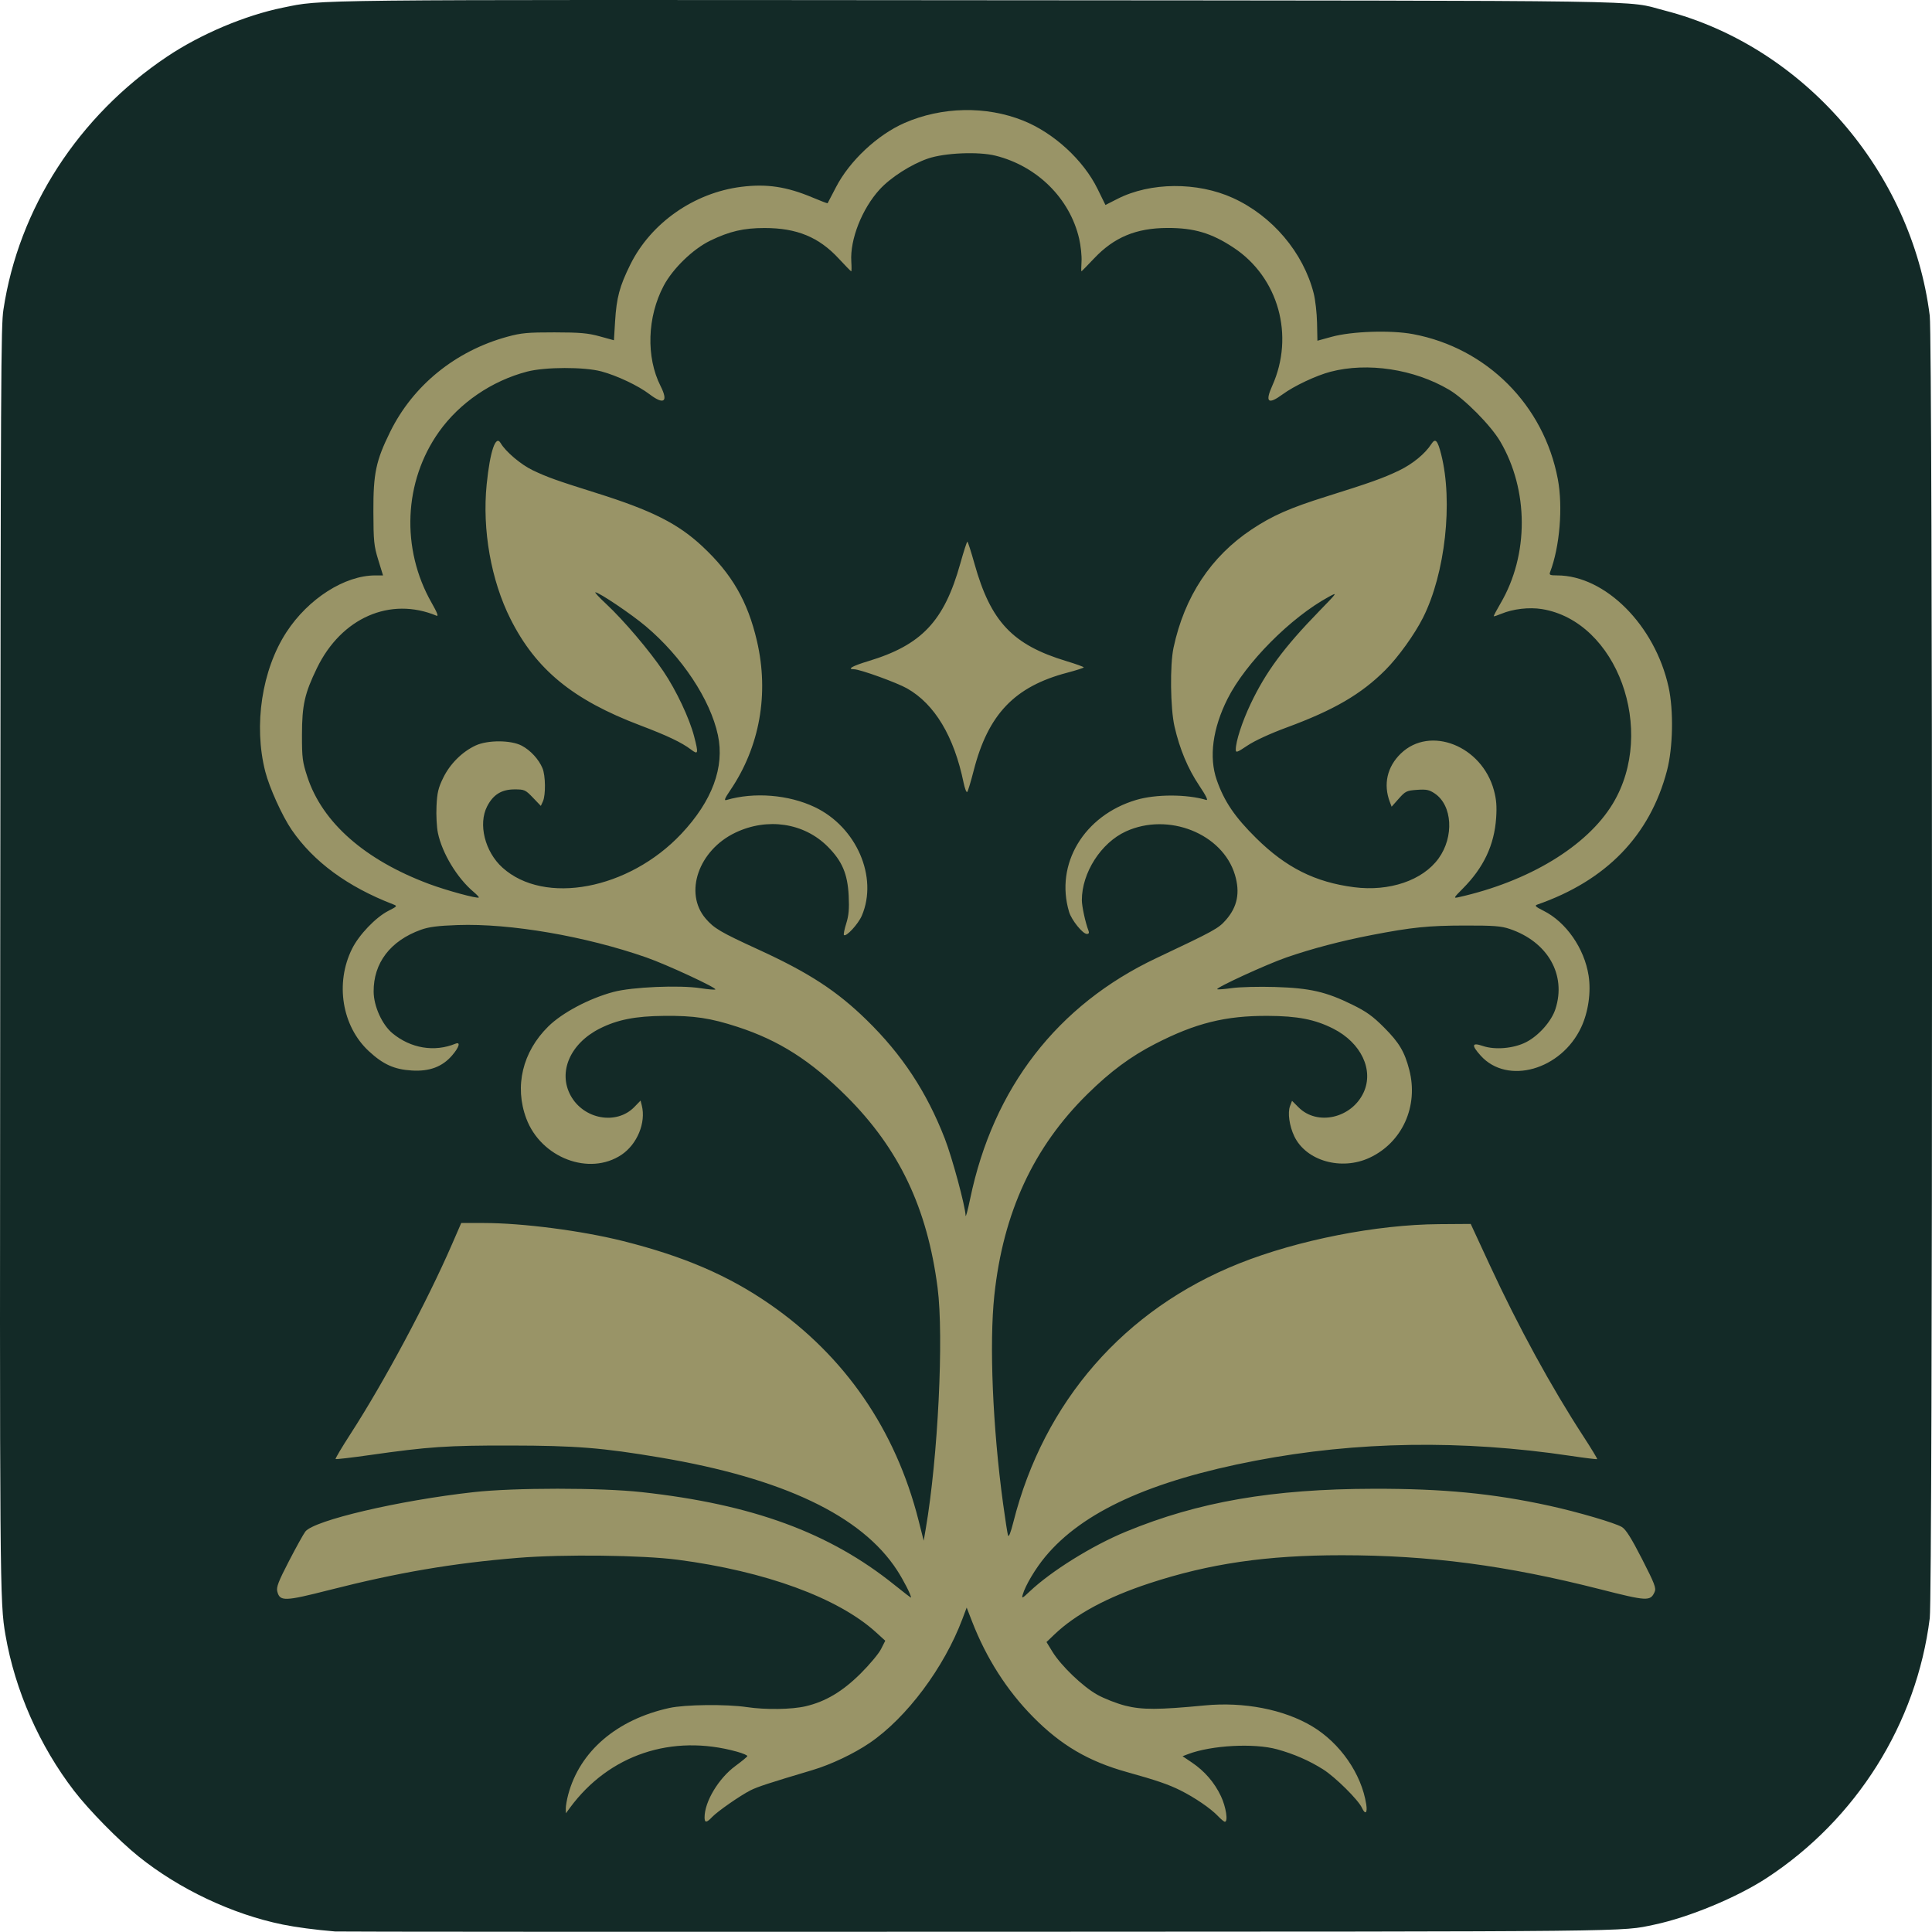
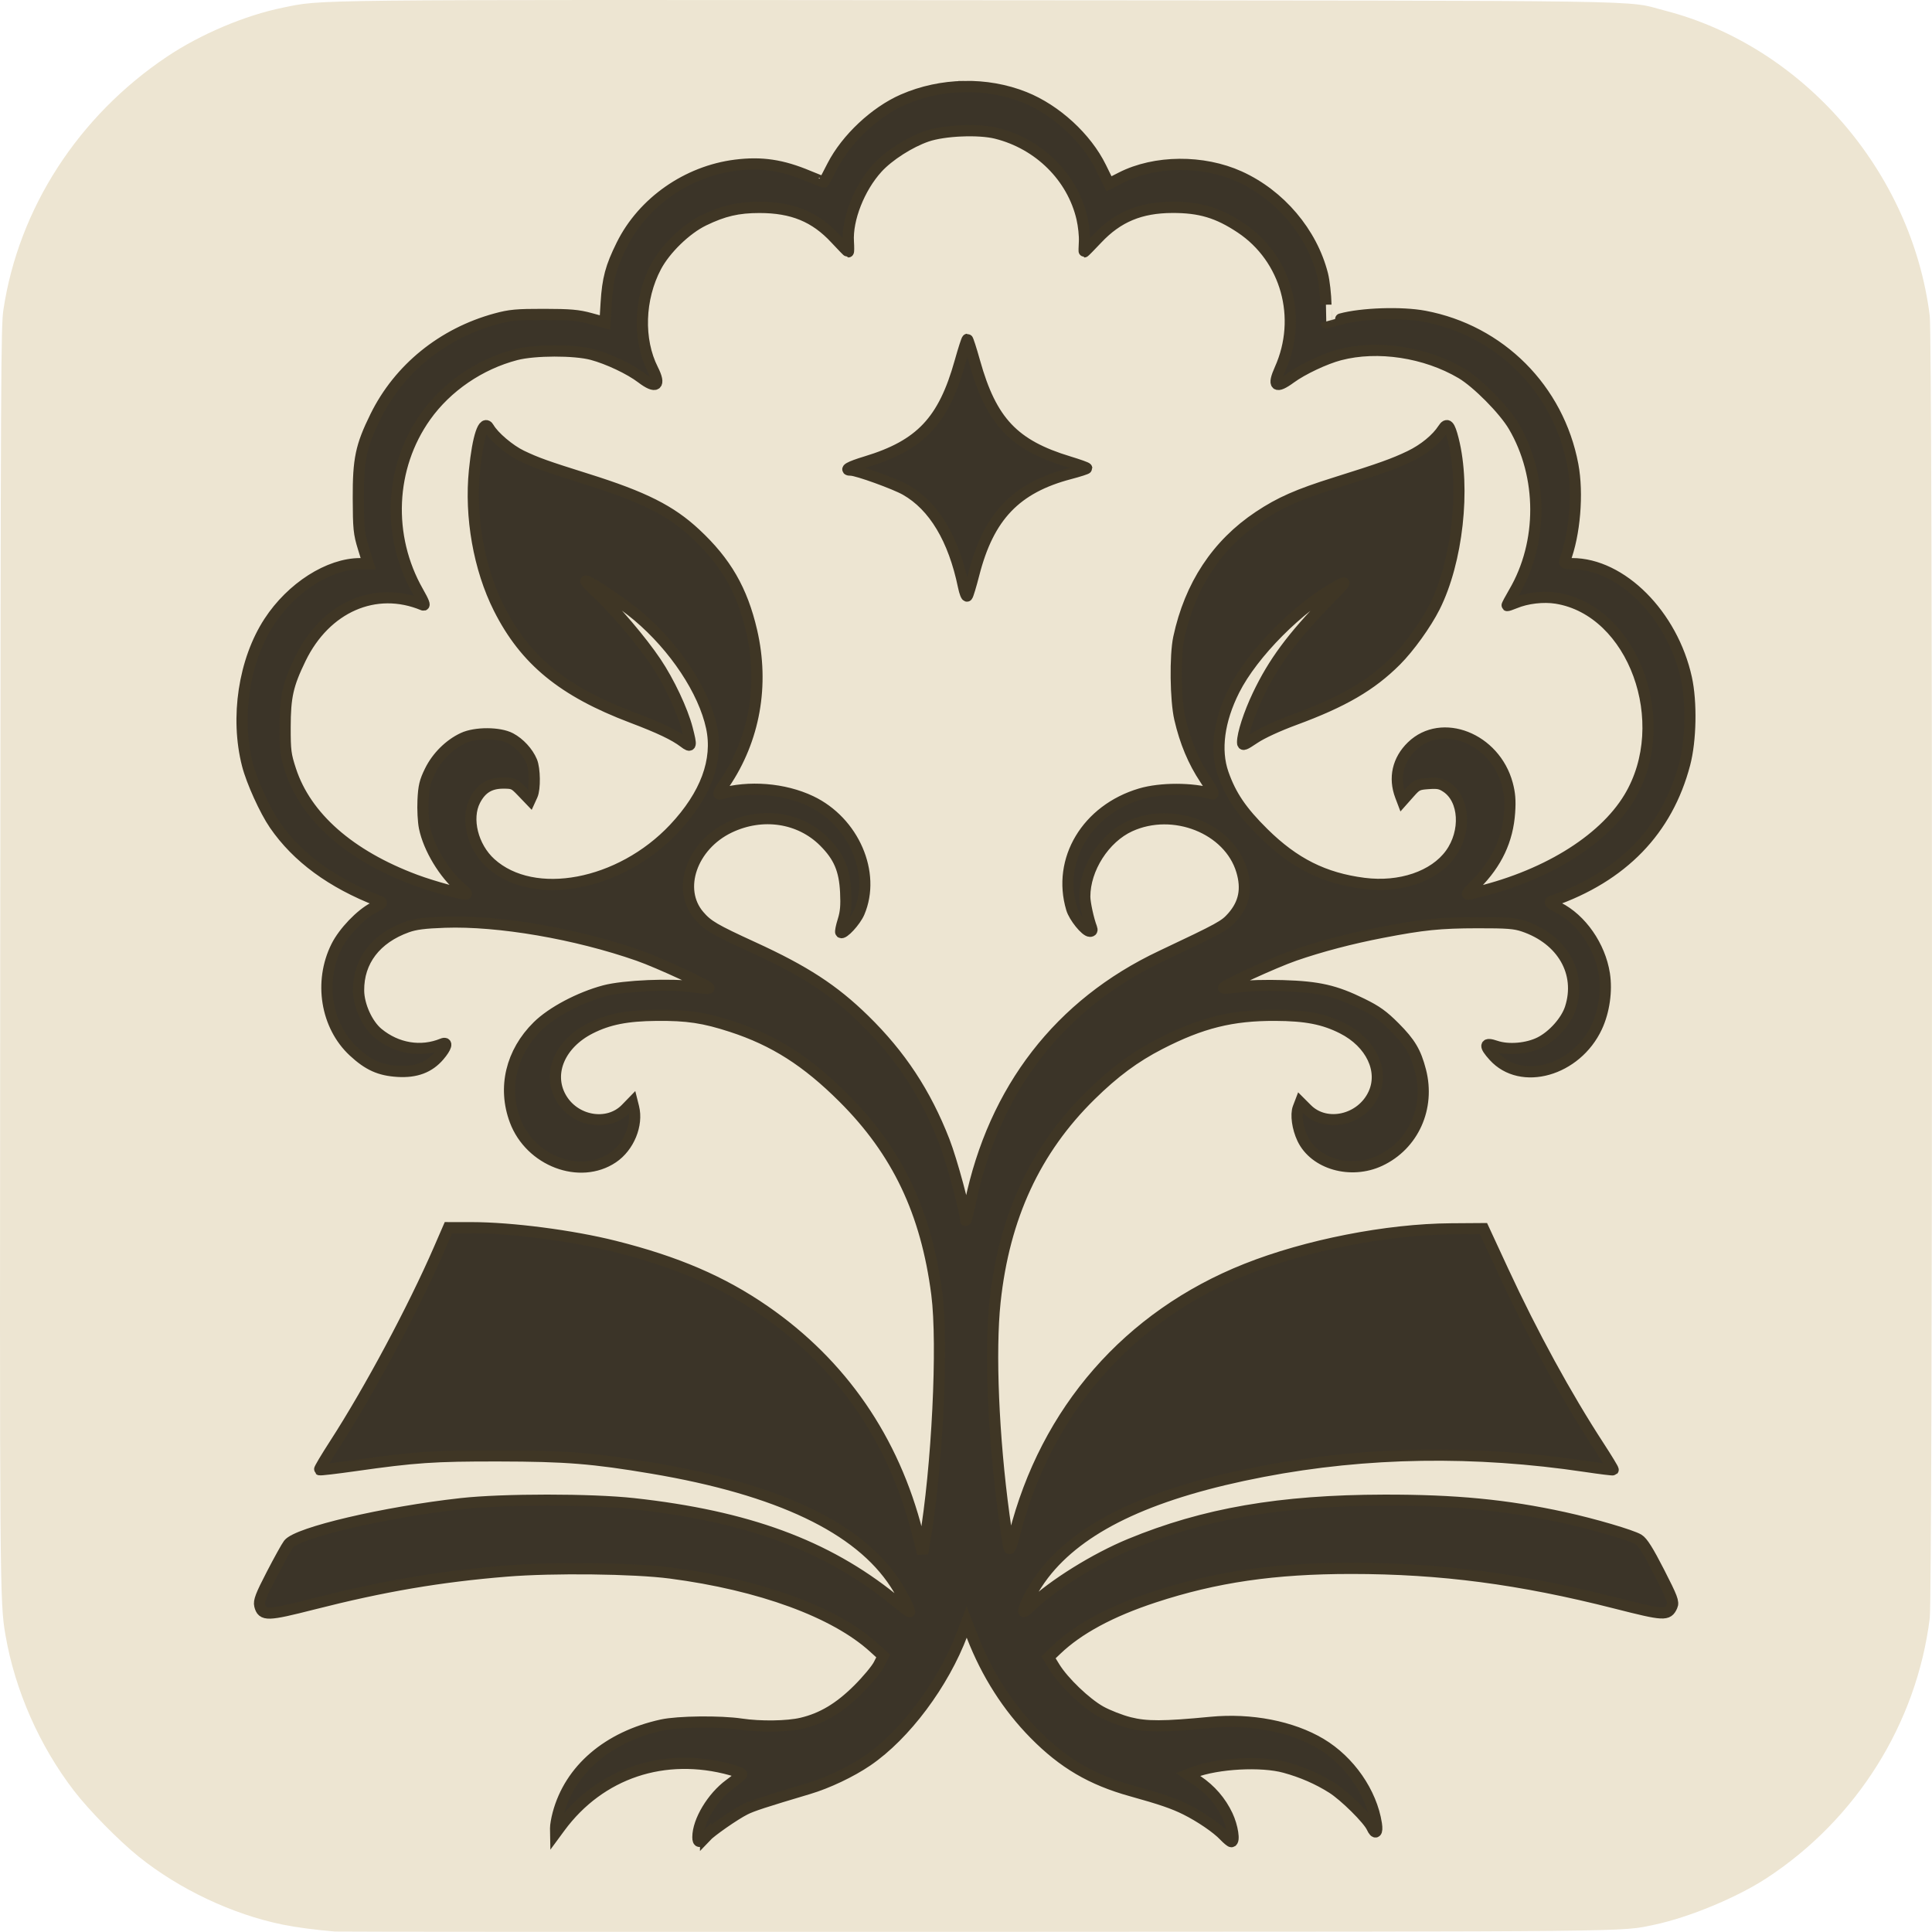
- <svg xmlns="http://www.w3.org/2000/svg" width="442.23mm" height="442.189mm" viewBox="0 0 442.23 442.189" version="1.1" id="svg1" xml:space="preserve">
+ <svg xmlns="http://www.w3.org/2000/svg" width="512mm" height="512mm" viewBox="0 0 512 512" version="1.1" id="svg1" xml:space="preserve">
  <defs id="defs1" />
  <g id="layer1" transform="translate(115.7197,71.62639)">
    <g id="g9" transform="translate(4.272061e-6,0.5063936)">
-       <path style="fill:#132a27" d="m -39.018,369.977 c -4.633,-0.394 -8.902,-0.959 -11.994,-1.588 -11.494,-2.339 -23.672,-8.092 -32.985,-15.58 -4.528,-3.641 -11.332,-10.561 -14.748,-15.001 -7.945,-10.323 -13.532,-23.005 -15.722,-35.684 -1.307,-7.566 -1.329,-10.438 -1.202,-156.633 0.115,-133.208 0.164,-142.968 0.735,-146.756 3.498,-23.207 17.149,-44.309 37.465,-57.915 7.68,-5.143 17.84,-9.438 26.502,-11.203 9.244,-1.884 3.322,-1.821 159.412,-1.698 159.745,0.126 147.476,-0.059 156.863,2.355 31.671,8.145 56.546,36.783 60.689,69.871 0.683,5.455 0.686,292.61 0.003,298.097 -3.004,24.134 -16.777,46.069 -37.376,59.527 -6.77,4.423 -17.775,8.987 -25.663,10.643 -7.817,1.641 -1.839,1.578 -155.046,1.632 -80.036,0.028 -146.156,-0.002 -146.932,-0.068 z" id="path9-4" />
-       <path id="rect28" style="fill:#999467;fill-opacity:1;stroke-width:0.506" d="m 104.934,-46.932 c -4.655,0.091 -9.318,1.072 -13.59,2.935 -6.211,2.709 -12.615,8.709 -15.718,14.728 -1.01,1.959 -1.871,3.607 -1.912,3.662 -0.041,0.055 -1.609,-0.544 -3.484,-1.332 -5.892,-2.477 -10.462,-3.159 -16.272,-2.429 -10.813,1.359 -20.69,8.275 -25.396,17.782 -2.457,4.964 -3.156,7.565 -3.488,12.995 L 24.808,5.752 21.54,4.853 C 18.845,4.112 17.029,3.953 11.183,3.946 5.086,3.939 3.582,4.078 0.441,4.935 -11.442,8.179 -21.164,16.063 -26.408,26.708 c -3.266,6.629 -3.874,9.521 -3.845,18.261 0.022,6.797 0.13,7.859 1.117,11.064 l 1.092,3.545 h -1.779 c -7.001,0 -15.33,5.318 -20.328,12.981 -5.627,8.627 -7.558,21.336 -4.849,31.918 0.952,3.716 3.904,10.226 6.055,13.353 5.036,7.319 12.755,12.989 23.177,17.025 1.048,0.406 1.023,0.442 -1.071,1.514 -2.877,1.473 -6.682,5.445 -8.282,8.646 -3.939,7.882 -2.329,17.761 3.822,23.458 3.285,3.043 5.826,4.187 9.847,4.433 4.053,0.248 6.997,-0.86 9.237,-3.477 1.627,-1.901 1.975,-3.162 0.733,-2.654 -4.802,1.963 -10.2,1.069 -14.387,-2.382 -2.383,-1.965 -4.298,-6.184 -4.324,-9.53 -0.052,-6.579 3.829,-11.662 10.824,-14.177 1.818,-0.654 3.884,-0.918 8.423,-1.077 11.984,-0.419 29.253,2.547 43.187,7.42 4.653,1.627 16.146,6.959 15.783,7.322 -0.113,0.113 -1.631,-0.015 -3.373,-0.286 -4.827,-0.749 -15.683,-0.286 -19.936,0.85 -5.569,1.488 -11.732,4.751 -14.936,7.909 -5.904,5.817 -7.787,13.704 -5.031,21.071 3.374,9.018 14.461,13.228 21.814,8.282 3.575,-2.404 5.609,-7.346 4.629,-11.249 l -0.286,-1.14 -1.42,1.463 c -4.081,4.202 -11.615,2.845 -14.594,-2.629 -2.924,-5.372 -0.1,-11.888 6.627,-15.297 4.053,-2.054 8.178,-2.87 14.797,-2.928 6.875,-0.061 10.574,0.494 16.789,2.52 9.475,3.088 16.74,7.715 24.92,15.871 12.06,12.025 18.5,25.555 20.869,43.842 1.452,11.211 0.097,38.796 -2.709,55.157 l -0.47,2.74 -1.186,-4.673 C 89.268,255.121 77.669,238.276 60.465,226.379 50.95,219.798 40.752,215.414 26.865,211.935 17.42,209.568 3.917,207.818 -4.957,207.81 l -5.184,-0.005 -2.1,4.834 c -5.752,13.241 -15.516,31.487 -23.249,43.448 -1.979,3.061 -3.516,5.647 -3.416,5.747 0.1,0.1 3.629,-0.309 7.843,-0.909 13.417,-1.911 17.743,-2.204 32.15,-2.181 15.003,0.025 21.053,0.509 34.302,2.744 28.128,4.745 46.121,13.306 54.228,25.802 1.496,2.306 3.2,5.644 3.2,6.268 0,0.081 -1.692,-1.215 -3.759,-2.881 -14.904,-12.005 -32.53,-18.48 -57.895,-21.266 -9.422,-1.035 -29.142,-1.034 -38.454,9.3e-4 -17.139,1.906 -36.573,6.46 -38.541,9.031 -0.425,0.555 -2.11,3.594 -3.746,6.753 -2.416,4.666 -2.918,5.969 -2.674,6.941 0.583,2.32 1.654,2.293 11.842,-0.303 15.764,-4.017 28.352,-6.164 43.279,-7.379 10.356,-0.844 28.444,-0.628 36.561,0.436 20.059,2.629 36.713,8.731 45.387,16.627 l 2.097,1.909 -0.974,1.92 c -0.536,1.056 -2.64,3.574 -4.676,5.594 -4.143,4.111 -7.995,6.407 -12.553,7.481 -3.187,0.751 -9.175,0.838 -13.49,0.196 -4.681,-0.697 -14.119,-0.591 -17.72,0.199 -12.02,2.636 -20.508,9.899 -23.157,19.815 -0.316,1.182 -0.565,2.632 -0.555,3.222 l 0.019,1.074 0.943,-1.28 c 8.929,-12.126 23.344,-16.961 38.23,-12.822 1.367,0.38 2.43,0.84 2.363,1.021 -0.068,0.182 -1.294,1.19 -2.725,2.241 -3.854,2.829 -7.065,8.176 -7.065,11.769 0,1.288 0.46,1.272 1.714,-0.063 v 9.3e-4 c 1.22,-1.299 6.451,-4.939 8.812,-6.131 1.597,-0.807 4.316,-1.695 14.169,-4.63 4.256,-1.268 9.48,-3.747 13.114,-6.224 8.451,-5.76 17.017,-17.217 21.209,-28.367 l 0.979,-2.605 1.217,3.138 c 3.27,8.435 7.963,15.791 13.954,21.869 6.408,6.502 12.703,10.197 21.578,12.665 6.617,1.84 9.459,2.814 12.17,4.168 3.291,1.644 6.951,4.144 8.566,5.851 0.694,0.734 1.419,1.334 1.611,1.334 0.788,0 0.267,-3.396 -0.901,-5.863 -1.479,-3.127 -3.739,-5.742 -6.661,-7.71 l -2.122,-1.429 1.256,-0.478 c 5.33,-2.028 15.096,-2.558 20.375,-1.106 3.859,1.062 7.365,2.591 10.546,4.599 2.789,1.762 8.052,6.974 8.884,8.799 0.754,1.656 1.298,1.223 0.987,-0.786 -1.083,-6.996 -5.982,-14.055 -12.42,-17.895 -6.453,-3.848 -15.601,-5.623 -24.537,-4.761 -10.57,1.019 -14.349,1.032 -18.181,0.064 -1.935,-0.489 -4.824,-1.618 -6.418,-2.507 -3.325,-1.855 -8.306,-6.632 -10.284,-9.863 l -1.349,-2.202 1.789,-1.712 c 4.861,-4.652 12.102,-8.555 21.768,-11.734 13.726,-4.514 26.829,-6.425 44.039,-6.423 20.041,0.004 37.64,2.319 59.077,7.773 10.831,2.756 11.54,2.793 12.513,0.658 0.412,-0.904 0.052,-1.85 -2.877,-7.579 -2.431,-4.753 -3.689,-6.754 -4.592,-7.303 -1.55,-0.943 -10.1,-3.45 -16.644,-4.881 -12.863,-2.812 -24.269,-3.915 -40.172,-3.882 -23.225,0.048 -40.144,2.976 -56.714,9.816 -7.74,3.195 -17.084,9.004 -22.067,13.72 -1.667,1.578 -1.839,1.655 -1.563,0.699 0.612,-2.116 2.888,-5.944 5.158,-8.68 8.531,-10.278 24.041,-17.364 48.117,-21.984 23.157,-4.444 47.299,-4.814 72.118,-1.106 3.274,0.489 6.016,0.825 6.095,0.746 0.079,-0.079 -1.365,-2.459 -3.207,-5.29 -7.314,-11.237 -14.823,-24.979 -21.358,-39.089 l -4.378,-9.452 -7.234,0.05 c -14.324,0.099 -32.286,3.628 -45.739,8.985 -26.281,10.466 -44.731,31.592 -51.713,59.209 -0.629,2.49 -1.067,3.574 -1.228,3.043 -0.137,-0.454 -0.645,-3.725 -1.128,-7.27 -2.381,-17.481 -3.182,-36.599 -1.999,-47.691 2.019,-18.928 8.958,-33.908 21.348,-46.088 5.246,-5.157 9.837,-8.56 15.436,-11.44 9.259,-4.763 16.093,-6.465 25.779,-6.423 6.845,0.03 10.828,0.807 15.012,2.927 6.377,3.231 9.336,9.464 6.943,14.621 -2.732,5.887 -10.593,7.682 -14.878,3.397 l -1.499,-1.5 -0.458,1.2 c -0.58,1.52 -0.159,4.534 0.962,6.892 2.689,5.656 10.779,7.965 17.266,4.929 7.469,-3.495 11.218,-11.799 9.072,-20.091 -1.077,-4.161 -2.309,-6.238 -5.751,-9.692 -2.612,-2.621 -4.057,-3.658 -7.335,-5.267 -5.999,-2.944 -9.656,-3.78 -17.615,-4.025 -3.663,-0.113 -8.104,-0.002 -9.868,0.246 -1.765,0.248 -3.293,0.366 -3.397,0.262 -0.351,-0.351 11.301,-5.701 15.844,-7.274 5.84,-2.022 12.57,-3.79 19.549,-5.137 9.168,-1.769 12.916,-2.15 21.268,-2.165 6.654,-0.012 8.333,0.116 10.312,0.787 8.683,2.946 12.979,10.473 10.448,18.309 -0.916,2.836 -3.845,6.14 -6.75,7.615 -2.832,1.437 -7.092,1.805 -9.886,0.853 -2.514,-0.857 -2.654,-0.19 -0.468,2.23 6.104,6.756 18.431,3.267 22.998,-6.511 1.631,-3.491 2.282,-8.05 1.69,-11.837 -0.974,-6.236 -5.167,-12.26 -10.321,-14.829 -1.822,-0.908 -2.097,-1.176 -1.438,-1.405 15.816,-5.504 25.8,-15.813 29.702,-30.668 1.378,-5.244 1.542,-13.788 0.368,-19.124 -3.114,-14.155 -14.505,-25.564 -25.525,-25.564 -1.623,0 -1.849,-0.106 -1.6,-0.752 2.213,-5.76 2.974,-14.919 1.77,-21.294 -3.201,-16.947 -16.236,-30.003 -33.127,-33.18 -5.098,-0.959 -14.017,-0.663 -18.679,0.62 -1.772,0.488 -3.222,0.888 -3.222,0.889 0,0.001 -0.038,-1.834 -0.084,-4.078 -0.046,-2.245 -0.391,-5.288 -0.767,-6.763 -2.386,-9.371 -9.494,-17.755 -18.52,-21.848 -8.156,-3.698 -18.853,-3.614 -26.372,0.206 l -2.777,1.411 -1.808,-3.685 c -3.235,-6.597 -10.02,-12.823 -17.032,-15.63 -4.239,-1.697 -8.886,-2.496 -13.541,-2.405 z m -0.549,9.905 c 2.9,-0.124 5.812,0.04 7.776,0.531 9.538,2.385 16.998,9.786 19.13,18.977 0.38,1.637 0.627,3.994 0.549,5.236 -0.077,1.242 -0.089,2.258 -0.026,2.258 0.063,-3.17e-4 1.364,-1.325 2.891,-2.944 4.581,-4.856 9.623,-6.957 16.758,-6.984 6.164,-0.023 10.159,1.17 15.25,4.555 10.212,6.789 13.922,20.113 8.787,31.556 -1.701,3.791 -0.953,4.409 2.377,1.965 2.62,-1.923 7.675,-4.305 10.966,-5.166 8.476,-2.219 19.121,-0.602 27.131,4.121 3.532,2.083 9.539,8.153 11.694,11.817 6.556,11.147 6.591,25.98 0.087,37.07 -0.919,1.568 -1.622,2.901 -1.561,2.963 0.061,0.062 0.848,-0.195 1.75,-0.572 2.659,-1.111 6.361,-1.54 9.259,-1.074 17.212,2.772 26.343,27.798 16.248,44.533 -5.877,9.743 -19.229,17.838 -35.347,21.432 -1.169,0.261 -1.109,0.142 1.021,-2.002 4.764,-4.795 7.194,-9.944 7.619,-16.145 0.182,-2.66 0.054,-4.253 -0.509,-6.332 C 223.473,98.56 211.609,93.879 204.919,100.356 c -3.133,3.033 -4.042,7.052 -2.507,11.087 l 0.408,1.076 1.633,-1.84 c 1.518,-1.71 1.812,-1.852 4.182,-2.018 2.145,-0.15 2.788,-0.018 4.053,0.832 4.049,2.72 4.468,9.911 0.869,14.881 -3.636,5.019 -11.25,7.611 -19.32,6.576 -8.913,-1.143 -15.572,-4.478 -22.404,-11.22 -4.91,-4.846 -7.327,-8.405 -9.041,-13.319 -1.821,-5.22 -0.943,-11.811 2.48,-18.607 4.132,-8.206 14.466,-18.611 23.171,-23.333 2.071,-1.123 2.021,-1.049 -2.228,3.317 -8.049,8.271 -12.187,13.868 -15.662,21.182 -1.955,4.116 -3.408,8.585 -3.408,10.483 0,0.768 0.307,0.66 2.712,-0.952 1.626,-1.09 5.196,-2.734 8.915,-4.104 10.84,-3.994 17.077,-7.625 22.623,-13.171 2.934,-2.934 6.688,-8.156 8.612,-11.979 5.078,-10.09 6.905,-26.514 4.156,-37.376 -0.822,-3.246 -1.335,-3.787 -2.249,-2.367 -1.435,2.23 -4.29,4.572 -7.397,6.065 -3.612,1.736 -6.556,2.788 -16.654,5.954 -8.342,2.615 -12.357,4.385 -17.079,7.527 -9.336,6.212 -15.379,15.359 -17.885,27.072 -0.85,3.97 -0.725,13.914 0.225,18.045 1.194,5.19 3.049,9.621 5.657,13.518 1.579,2.359 2.103,3.437 1.597,3.286 -4.453,-1.334 -11.536,-1.336 -16.019,-0.005 -11.961,3.551 -18.642,14.692 -15.369,25.631 0.562,1.879 3.12,5.046 4.076,5.046 0.45,0 0.565,-0.237 0.366,-0.752 -0.701,-1.807 -1.519,-5.569 -1.519,-6.982 0,-6.277 4.387,-13.123 10.08,-15.73 9.709,-4.445 22.117,0.488 24.956,9.922 1.227,4.076 0.573,7.347 -2.067,10.346 -1.724,1.958 -2.587,2.433 -15.906,8.728 -22.657,10.709 -37.357,29.705 -42.625,55.079 -0.561,2.7 -1.032,4.438 -1.048,3.862 -0.058,-2.133 -3.068,-13.277 -4.767,-17.642 -4.164,-10.702 -9.766,-19.199 -17.883,-27.128 -6.828,-6.669 -13.211,-10.825 -24.741,-16.112 -8.705,-3.991 -10.187,-4.862 -12.113,-7.111 -5.011,-5.854 -1.628,-15.638 6.797,-19.66 7.348,-3.507 15.703,-2.253 21.128,3.172 3.319,3.319 4.569,6.242 4.818,11.274 0.148,2.997 0.013,4.52 -0.561,6.347 -0.416,1.322 -0.652,2.508 -0.524,2.636 0.498,0.498 3.267,-2.502 4.095,-4.437 3.767,-8.811 -1.224,-20.307 -10.787,-24.849 -5.995,-2.847 -13.875,-3.478 -20.206,-1.617 -0.61,0.179 -0.395,-0.358 0.908,-2.28 6.717,-9.902 8.881,-22.038 6.081,-34.094 C 55.426,65.487 51.805,59.215 44.998,52.878 39.438,47.703 33.472,44.703 20.85,40.737 11.634,37.842 9.554,37.098 6.202,35.499 3.525,34.22 -0.019,31.216 -1.125,29.287 c -1.13,-1.972 -2.43,1.872 -3.196,9.452 -1.049,10.382 1,21.963 5.452,30.811 5.833,11.591 14.292,18.525 29.716,24.361 6.129,2.319 9.495,3.921 11.593,5.52 1.673,1.275 1.751,0.952 0.724,-3.011 C 42.097,92.305 39.083,85.912 36.163,81.575 32.962,76.821 27.053,69.859 23.054,66.13 21.47,64.653 20.344,63.444 20.553,63.444 c 0.839,0 8.193,4.951 11.541,7.771 8.269,6.964 14.766,16.761 16.511,24.901 1.574,7.34 -1.296,15.094 -8.371,22.612 -12.02,12.772 -31.331,16.418 -40.947,7.731 -4.019,-3.631 -5.598,-9.967 -3.496,-14.032 1.391,-2.691 3.308,-3.87 6.291,-3.87 2.244,0 2.472,0.103 4.184,1.89 l 1.811,1.889 0.479,-1.05 c 0.66,-1.449 0.601,-5.902 -0.101,-7.576 -0.858,-2.048 -2.736,-4.091 -4.738,-5.153 -2.469,-1.311 -7.811,-1.331 -10.58,-0.042 -3.056,1.424 -5.82,4.17 -7.374,7.325 -1.162,2.36 -1.419,3.434 -1.568,6.55 -0.098,2.05 0.045,4.804 0.318,6.121 0.965,4.648 4.407,10.341 8.16,13.499 0.747,0.629 1.291,1.211 1.209,1.293 -0.318,0.318 -7.397,-1.608 -11.383,-3.096 -14.691,-5.485 -24.433,-14.055 -27.858,-24.504 -1.129,-3.445 -1.246,-4.353 -1.24,-9.605 0.009,-6.832 0.602,-9.483 3.431,-15.313 5.585,-11.51 16.758,-16.402 27.369,-11.983 0.506,0.211 0.159,-0.7 -1.123,-2.949 -7.058,-12.386 -6.398,-27.774 1.68,-39.143 4.716,-6.637 12.096,-11.676 20.193,-13.788 4.1,-1.069 13.052,-1.091 16.971,-0.042 3.593,0.962 8.468,3.269 11.013,5.212 3.317,2.533 4.38,1.758 2.548,-1.858 -3.352,-6.616 -3.066,-15.815 0.715,-22.958 2.079,-3.927 6.698,-8.405 10.644,-10.319 4.435,-2.151 7.646,-2.898 12.46,-2.898 7.364,0 12.413,2.079 16.953,6.983 1.493,1.612 2.784,2.932 2.87,2.932 0.086,3.17e-4 0.092,-1.016 0.014,-2.258 -0.315,-5.037 2.451,-12.062 6.489,-16.479 2.514,-2.751 7.213,-5.758 11.053,-7.075 1.914,-0.656 4.803,-1.067 7.703,-1.19 z m 1.32,88.883 c -0.118,0 -0.85,2.269 -1.626,5.042 -3.684,13.159 -8.83,18.614 -21.037,22.299 -3.659,1.105 -4.993,1.862 -3.277,1.862 1.356,0 9.812,3.058 12.168,4.4 6.307,3.594 10.718,10.955 12.904,21.533 0.286,1.384 0.664,2.351 0.84,2.148 0.176,-0.202 0.839,-2.398 1.475,-4.879 3.305,-12.906 9.371,-19.251 21.434,-22.42 2.068,-0.543 3.76,-1.091 3.76,-1.216 0,-0.125 -1.789,-0.769 -3.974,-1.43 -12.326,-3.729 -17.322,-9.024 -21.037,-22.297 -0.776,-2.773 -1.509,-5.042 -1.627,-5.042 z" />
+       <path style="fill:#ede5d2;fill-opacity:1;stroke-width:1.158" d="m -26.917,439.749 c -5.364,-0.456 -10.307,-1.11 -13.887,-1.839 -13.307,-2.708 -27.407,-9.369 -38.188,-18.039 -5.242,-4.216 -13.119,-12.228 -17.075,-17.369 -9.198,-11.953 -15.667,-26.636 -18.203,-41.315 -1.513,-8.76 -1.538,-12.086 -1.392,-181.352 0.133,-154.23 0.19,-165.531 0.851,-169.916 4.049,-26.869 19.854,-51.302 43.375,-67.054 8.891,-5.955 20.654,-10.927 30.683,-12.971 10.702,-2.181 3.846,-2.108 184.561,-1.966 184.947,0.145 170.743,-0.068 181.611,2.727 36.667,9.43 65.467,42.588 70.264,80.898 0.791,6.316 0.794,338.789 0.003,345.141 -3.478,27.942 -19.424,53.339 -43.273,68.922 -7.838,5.121 -20.579,10.405 -29.711,12.322 -9.05,1.9 -2.129,1.827 -179.506,1.89 -92.663,0.033 -169.214,-0.002 -170.112,-0.079 z" id="path9-4" />
+       <path id="rect28" style="fill:#3b3428;fill-opacity:1;stroke:#3f3625;stroke-width:2.968;stroke-dasharray:none;stroke-opacity:1" d="m 139.727,-49.207 c -5.526,0.108 -11.062,1.272 -16.133,3.484 -7.373,3.216 -14.975,10.339 -18.66,17.485 -1.199,2.326 -2.221,4.282 -2.27,4.348 -0.049,0.066 -1.91,-0.646 -4.135,-1.581 -6.995,-2.941 -12.42,-3.751 -19.317,-2.884 -12.837,1.613 -24.562,9.824 -30.149,21.111 -2.917,5.894 -3.746,8.981 -4.141,15.427 l -0.315,5.157 -3.88,-1.067 c -3.2,-0.88 -5.355,-1.069 -12.296,-1.077 -7.238,-0.009 -9.023,0.156 -12.752,1.174 -14.107,3.851 -25.649,13.211 -31.874,25.849 -3.877,7.87 -4.599,11.303 -4.565,21.679 0.026,8.069 0.154,9.331 1.326,13.135 l 1.296,4.208 h -2.111 c -8.312,0 -18.199,6.314 -24.132,15.411 -6.68,10.242 -8.972,25.33 -5.756,37.893 1.13,4.412 4.634,12.141 7.188,15.853 5.978,8.689 15.142,15.421 27.514,20.212 1.244,0.482 1.214,0.525 -1.272,1.798 -3.416,1.748 -7.932,6.464 -9.832,10.265 -4.676,9.357 -2.765,21.086 4.537,27.849 3.9,3.612 6.916,4.97 11.69,5.263 4.811,0.295 8.307,-1.021 10.966,-4.127 1.932,-2.257 2.345,-3.754 0.87,-3.151 -5.7,2.331 -12.108,1.269 -17.079,-2.828 -2.829,-2.332 -5.103,-7.341 -5.134,-11.315 -0.061,-7.811 4.546,-13.845 12.85,-16.831 2.158,-0.776 4.611,-1.09 10,-1.278 14.227,-0.498 34.727,3.024 51.268,8.809 5.524,1.932 19.168,8.261 18.737,8.693 -0.134,0.134 -1.936,-0.018 -4.004,-0.339 -5.731,-0.889 -18.618,-0.34 -23.667,1.009 -6.611,1.767 -13.927,5.641 -17.731,9.389 -7.009,6.906 -9.244,16.269 -5.972,25.015 4.006,10.706 17.167,15.704 25.896,9.833 4.244,-2.855 6.658,-8.721 5.495,-13.355 l -0.339,-1.353 -1.686,1.736 c -4.845,4.989 -13.789,3.378 -17.326,-3.121 -3.471,-6.377 -0.119,-14.113 7.867,-18.16 4.811,-2.438 9.708,-3.407 17.566,-3.477 8.161,-0.072 12.552,0.587 19.931,2.992 11.248,3.666 19.873,9.159 29.584,18.842 14.317,14.276 21.963,30.339 24.775,52.049 1.724,13.31 0.116,46.058 -3.216,65.482 l -0.558,3.252 -1.408,-5.548 C 121.129,309.388 107.36,289.389 86.937,275.265 75.641,267.453 63.534,262.248 47.048,258.117 35.836,255.308 19.806,253.231 9.271,253.221 l -6.154,-0.006 -2.492,5.738 C -6.204,274.673 -17.795,296.334 -26.976,310.535 c -2.349,3.634 -4.174,6.704 -4.056,6.823 0.119,0.119 4.309,-0.367 9.31,-1.079 15.928,-2.268 21.064,-2.617 38.166,-2.589 17.81,0.029 24.992,0.604 40.721,3.258 33.392,5.633 54.753,15.797 64.376,30.631 1.776,2.738 3.798,6.7 3.798,7.441 0,0.097 -2.008,-1.442 -4.463,-3.42 -17.693,-14.253 -38.618,-21.94 -68.729,-25.246 -11.185,-1.228 -34.596,-1.227 -45.65,10e-4 -20.346,2.263 -43.417,7.67 -45.753,10.722 -0.504,0.659 -2.505,4.267 -4.447,8.017 -2.868,5.539 -3.464,7.086 -3.174,8.24 0.692,2.755 1.964,2.722 14.058,-0.36 18.714,-4.769 33.658,-7.317 51.378,-8.761 12.294,-1.001 33.767,-0.745 43.402,0.518 23.813,3.122 43.583,10.365 53.881,19.74 l 2.489,2.267 -1.156,2.279 c -0.636,1.254 -3.134,4.242 -5.551,6.641 -4.918,4.881 -9.491,7.606 -14.903,8.882 -3.784,0.892 -10.891,0.995 -16.014,0.232 -5.557,-0.827 -16.761,-0.701 -21.036,0.236 -14.269,3.129 -24.346,11.752 -27.491,23.524 -0.375,1.403 -0.671,3.124 -0.659,3.826 l 0.022,1.275 1.119,-1.52 c 10.601,-14.396 27.712,-20.135 45.385,-15.223 1.623,0.451 2.885,0.997 2.805,1.213 -0.08,0.216 -1.536,1.413 -3.235,2.66 -4.575,3.358 -8.387,9.707 -8.387,13.972 0,1.53 0.546,1.51 2.034,-0.075 v 10e-4 c 1.449,-1.542 7.658,-5.863 10.462,-7.279 1.896,-0.958 5.124,-2.012 16.821,-5.496 5.052,-1.505 11.254,-4.448 15.568,-7.389 10.033,-6.838 20.202,-20.44 25.178,-33.678 l 1.162,-3.093 1.444,3.725 c 3.881,10.014 9.453,18.746 16.565,25.963 7.607,7.719 15.08,12.105 25.617,15.036 7.855,2.185 11.23,3.34 14.448,4.948 3.907,1.952 8.252,4.92 10.169,6.947 0.824,0.871 1.685,1.584 1.913,1.584 0.936,0 0.317,-4.032 -1.069,-6.961 -1.756,-3.712 -4.439,-6.817 -7.907,-9.153 l -2.519,-1.697 1.491,-0.568 c 6.327,-2.408 17.921,-3.037 24.188,-1.313 4.581,1.26 8.743,3.075 12.519,5.46 3.311,2.091 9.559,8.279 10.546,10.446 0.896,1.966 1.541,1.452 1.172,-0.933 -1.285,-8.306 -7.102,-16.686 -14.744,-21.245 -7.66,-4.569 -18.52,-6.676 -29.129,-5.652 -12.548,1.21 -17.035,1.226 -21.583,0.075 -2.298,-0.581 -5.727,-1.921 -7.619,-2.977 -3.947,-2.202 -9.86,-7.873 -12.209,-11.71 l -1.601,-2.614 2.124,-2.032 c 5.771,-5.522 14.367,-10.156 25.842,-13.93 16.295,-5.359 31.849,-7.628 52.28,-7.625 23.791,0.005 44.683,2.753 70.132,9.228 12.858,3.271 13.7,3.316 14.855,0.781 0.489,-1.073 0.062,-2.196 -3.416,-8.998 -2.885,-5.642 -4.379,-8.018 -5.451,-8.67 -1.84,-1.119 -11.99,-4.096 -19.759,-5.794 -15.27,-3.339 -28.811,-4.648 -47.69,-4.609 -27.572,0.057 -47.656,3.534 -67.327,11.654 -9.188,3.793 -20.281,10.69 -26.196,16.289 -1.979,1.873 -2.184,1.964 -1.855,0.829 0.727,-2.512 3.428,-7.057 6.124,-10.304 10.127,-12.202 28.54,-20.614 57.122,-26.1 27.491,-5.276 56.151,-5.715 85.614,-1.313 3.886,0.581 7.142,0.979 7.235,0.886 0.093,-0.093 -1.62,-2.92 -3.807,-6.281 -8.683,-13.34 -17.597,-29.655 -25.355,-46.407 l -5.197,-11.222 -8.588,0.06 c -17.004,0.118 -38.328,4.307 -54.299,10.667 -31.199,12.426 -53.102,37.506 -61.39,70.292 -0.747,2.956 -1.267,4.243 -1.458,3.613 -0.163,-0.539 -0.766,-4.423 -1.339,-8.631 -2.826,-20.753 -3.778,-43.45 -2.373,-56.618 2.397,-22.471 10.635,-40.256 25.343,-54.715 6.228,-6.123 11.678,-10.163 18.325,-13.581 10.992,-5.654 19.105,-7.675 30.603,-7.625 8.126,0.036 12.854,0.958 17.822,3.475 7.57,3.836 11.083,11.235 8.243,17.359 -3.243,6.989 -12.575,9.12 -17.663,4.032 l -1.78,-1.781 -0.543,1.424 c -0.688,1.805 -0.189,5.383 1.142,8.182 3.192,6.715 12.796,9.456 20.497,5.852 8.867,-4.15 13.318,-14.007 10.769,-23.851 -1.279,-4.94 -2.742,-7.406 -6.827,-11.506 -3.101,-3.112 -4.816,-4.343 -8.707,-6.253 -7.122,-3.496 -11.463,-4.488 -20.912,-4.778 -4.348,-0.134 -9.62,-0.002 -11.715,0.292 -2.095,0.294 -3.91,0.434 -4.033,0.311 -0.417,-0.417 13.415,-6.768 18.809,-8.635 6.933,-2.401 14.922,-4.5 23.207,-6.098 10.884,-2.1 15.333,-2.553 25.248,-2.57 7.899,-0.015 9.893,0.138 12.241,0.935 10.308,3.498 15.408,12.434 12.403,21.736 -1.087,3.366 -4.565,7.29 -8.013,9.04 -3.361,1.706 -8.419,2.143 -11.736,1.012 -2.985,-1.017 -3.15,-0.225 -0.555,2.647 7.246,8.021 21.88,3.878 27.302,-7.73 1.936,-4.145 2.709,-9.557 2.007,-14.052 -1.157,-7.404 -6.134,-14.555 -12.252,-17.604 -2.163,-1.078 -2.49,-1.396 -1.707,-1.668 18.776,-6.535 30.629,-18.773 35.261,-36.409 1.635,-6.226 1.831,-16.369 0.437,-22.704 -3.697,-16.805 -17.219,-30.35 -30.301,-30.35 -1.926,0 -2.195,-0.126 -1.9,-0.893 2.627,-6.839 3.53,-17.712 2.101,-25.28 -3.8,-20.12 -19.274,-35.619 -39.326,-39.391 -6.052,-1.138 -16.64,-0.787 -22.175,0.736 -2.104,0.579 -3.825,1.054 -3.825,1.056 0,0.001 -0.045,-2.177 -0.099,-4.842 -0.055,-2.664 -0.464,-6.277 -0.91,-8.028 C 231.925,-10.529 223.488,-20.483 212.773,-25.342 c -9.682,-4.39 -22.381,-4.291 -31.308,0.245 l -3.297,1.675 -2.146,-4.375 c -3.841,-7.831 -11.895,-15.224 -20.219,-18.556 -5.032,-2.015 -10.55,-2.963 -16.076,-2.856 z m -0.652,11.759 c 3.443,-0.147 6.9,0.047 9.231,0.63 11.323,2.832 20.179,11.617 22.71,22.53 0.451,1.944 0.744,4.742 0.652,6.217 -0.092,1.475 -0.106,2.681 -0.031,2.681 0.075,-3.763e-4 1.619,-1.573 3.432,-3.495 5.439,-5.765 11.424,-8.26 19.894,-8.291 7.318,-0.027 12.06,1.39 18.103,5.407 12.123,8.06 16.527,23.878 10.431,37.464 -2.019,4.5 -1.131,5.235 2.822,2.333 3.11,-2.283 9.112,-5.111 13.018,-6.134 10.062,-2.634 22.7,-0.714 32.208,4.893 4.193,2.473 11.325,9.68 13.883,14.029 7.783,13.234 7.825,30.844 0.104,44.009 -1.091,1.861 -1.925,3.444 -1.853,3.518 0.072,0.074 1.007,-0.232 2.078,-0.679 3.157,-1.319 7.551,-1.829 10.991,-1.275 20.433,3.291 31.273,33.001 19.289,52.869 -6.977,11.567 -22.828,21.178 -41.962,25.444 -1.388,0.309 -1.316,0.169 1.213,-2.377 5.656,-5.692 8.54,-11.805 9.045,-19.167 0.216,-3.158 0.064,-5.05 -0.604,-7.517 -3.28,-12.119 -17.364,-17.676 -25.307,-9.986 -3.719,3.601 -4.798,8.372 -2.977,13.162 l 0.485,1.277 1.939,-2.185 c 1.802,-2.031 2.151,-2.199 4.964,-2.396 2.546,-0.178 3.31,-0.022 4.812,0.988 4.806,3.23 5.304,11.767 1.031,17.666 -4.316,5.958 -13.356,9.035 -22.935,7.807 -10.581,-1.357 -18.486,-5.316 -26.597,-13.321 -5.829,-5.753 -8.698,-9.979 -10.733,-15.812 -2.162,-6.197 -1.119,-14.021 2.944,-22.09 4.906,-9.743 17.173,-22.095 27.508,-27.7 2.458,-1.333 2.399,-1.246 -2.645,3.938 -9.556,9.819 -14.468,16.464 -18.593,25.147 -2.321,4.886 -4.046,10.192 -4.046,12.445 0,0.912 0.364,0.784 3.219,-1.13 1.93,-1.295 6.168,-3.245 10.583,-4.872 12.869,-4.742 20.273,-9.053 26.857,-15.637 3.483,-3.483 7.94,-9.683 10.224,-14.221 6.029,-11.979 8.197,-31.477 4.933,-44.372 -0.975,-3.854 -1.585,-4.496 -2.67,-2.81 -1.704,2.648 -5.093,5.427 -8.781,7.2 -4.288,2.061 -7.783,3.31 -19.77,7.068 -9.903,3.105 -14.67,5.206 -20.275,8.936 -11.083,7.375 -18.257,18.234 -21.232,32.14 -1.008,4.714 -0.861,16.519 0.267,21.423 1.418,6.162 3.619,11.423 6.715,16.049 1.875,2.801 2.497,4.081 1.896,3.901 -5.286,-1.583 -13.694,-1.586 -19.017,-0.006 -14.2,4.216 -22.13,17.442 -18.245,30.429 0.667,2.23 3.704,5.99 4.839,5.99 0.535,0 0.671,-0.281 0.434,-0.893 -0.832,-2.146 -1.804,-6.611 -1.804,-8.288 0,-7.453 5.208,-15.58 11.966,-18.674 11.526,-5.277 26.255,0.58 29.626,11.779 1.456,4.839 0.681,8.722 -2.454,12.283 -2.047,2.325 -3.071,2.888 -18.883,10.362 -26.897,12.714 -44.348,35.266 -50.602,65.389 -0.665,3.205 -1.226,5.269 -1.244,4.585 -0.068,-2.533 -3.642,-15.762 -5.659,-20.945 -4.943,-12.706 -11.593,-22.793 -21.23,-32.206 -8.106,-7.917 -15.684,-12.852 -29.371,-19.128 -10.334,-4.738 -12.094,-5.772 -14.38,-8.442 -5.949,-6.95 -1.933,-18.566 8.069,-23.34 8.723,-4.163 18.642,-2.674 25.082,3.766 3.94,3.94 5.423,7.411 5.719,13.385 0.176,3.558 0.016,5.366 -0.666,7.535 -0.494,1.57 -0.774,2.978 -0.622,3.129 0.592,0.592 3.879,-2.97 4.861,-5.268 4.472,-10.46 -1.453,-24.108 -12.806,-29.5 -7.117,-3.38 -16.472,-4.129 -23.988,-1.92 -0.724,0.213 -0.469,-0.425 1.078,-2.706 C 84.227,123.812 86.796,109.404 83.471,95.092 80.954,84.255 76.656,76.81 68.575,69.286 61.975,63.142 54.893,59.582 39.908,54.873 28.967,51.436 26.498,50.553 22.519,48.654 c -3.179,-1.517 -7.386,-5.084 -8.699,-7.374 -1.342,-2.341 -2.884,2.223 -3.794,11.222 -1.246,12.326 1.187,26.075 6.472,36.578 6.925,13.761 16.966,21.993 35.277,28.921 7.276,2.753 11.272,4.656 13.762,6.554 1.987,1.514 2.079,1.131 0.86,-3.575 -1.266,-4.886 -4.845,-12.476 -8.311,-17.625 -3.8,-5.644 -10.814,-13.909 -15.562,-18.337 -1.88,-1.753 -3.216,-3.188 -2.968,-3.188 0.996,0 9.726,5.878 13.701,9.226 9.817,8.267 17.529,19.898 19.601,29.562 1.869,8.714 -1.539,17.92 -9.938,26.845 -14.269,15.163 -37.195,19.491 -48.61,9.178 -4.771,-4.311 -6.645,-11.832 -4.15,-16.658 1.651,-3.194 3.927,-4.594 7.468,-4.594 2.664,0 2.935,0.123 4.967,2.244 l 2.15,2.243 0.569,-1.247 c 0.784,-1.72 0.713,-7.007 -0.12,-8.995 -1.019,-2.432 -3.249,-4.857 -5.625,-6.118 -2.931,-1.556 -9.273,-1.581 -12.56,-0.049 -3.627,1.69 -6.91,4.951 -8.754,8.696 -1.38,2.802 -1.684,4.077 -1.861,7.777 -0.116,2.434 0.054,5.703 0.378,7.266 1.145,5.518 5.231,12.277 9.687,16.026 0.887,0.747 1.533,1.437 1.435,1.535 -0.377,0.377 -8.781,-1.909 -13.514,-3.676 -17.44,-6.512 -29.006,-16.686 -33.072,-29.091 -1.34,-4.089 -1.479,-5.168 -1.472,-11.403 0.01,-8.111 0.715,-11.258 4.073,-18.18 6.63,-13.665 19.894,-19.472 32.491,-14.226 0.601,0.25 0.189,-0.831 -1.333,-3.501 C -13.31,69.985 -12.526,51.717 -2.936,38.22 2.663,30.34 11.424,24.358 21.035,21.851 c 4.867,-1.269 15.495,-1.295 20.147,-0.049 4.266,1.142 10.053,3.881 13.074,6.188 3.937,3.007 5.199,2.086 3.024,-2.206 -3.98,-7.854 -3.64,-18.776 0.849,-27.256 2.468,-4.662 7.951,-9.978 12.636,-12.251 5.265,-2.554 9.077,-3.441 14.791,-3.441 8.742,0 14.736,2.469 20.126,8.291 1.772,1.914 3.305,3.481 3.407,3.481 0.102,3.763e-4 0.109,-1.206 0.017,-2.681 -0.374,-5.98 2.91,-14.32 7.703,-19.564 2.984,-3.265 8.563,-6.836 13.121,-8.399 2.272,-0.779 5.701,-1.266 9.144,-1.413 z m 1.567,55.245 c -0.14,0 -1.009,2.694 -1.931,5.986 -4.373,15.622 -10.482,22.098 -24.974,26.473 -4.344,1.311 -5.927,2.211 -3.89,2.211 1.61,0 11.649,3.63 14.445,5.224 7.488,4.267 12.724,13.005 15.319,25.563 0.34,1.643 0.788,2.791 0.997,2.55 0.209,-0.24 0.996,-2.847 1.751,-5.793 3.923,-15.322 11.125,-22.855 25.445,-26.617 2.455,-0.645 4.463,-1.295 4.463,-1.444 0,-0.149 -2.123,-0.912 -4.718,-1.698 -14.633,-4.427 -20.563,-10.713 -24.974,-26.47 -0.922,-3.292 -1.791,-5.986 -1.931,-5.986 z" />
    </g>
  </g>
</svg>
